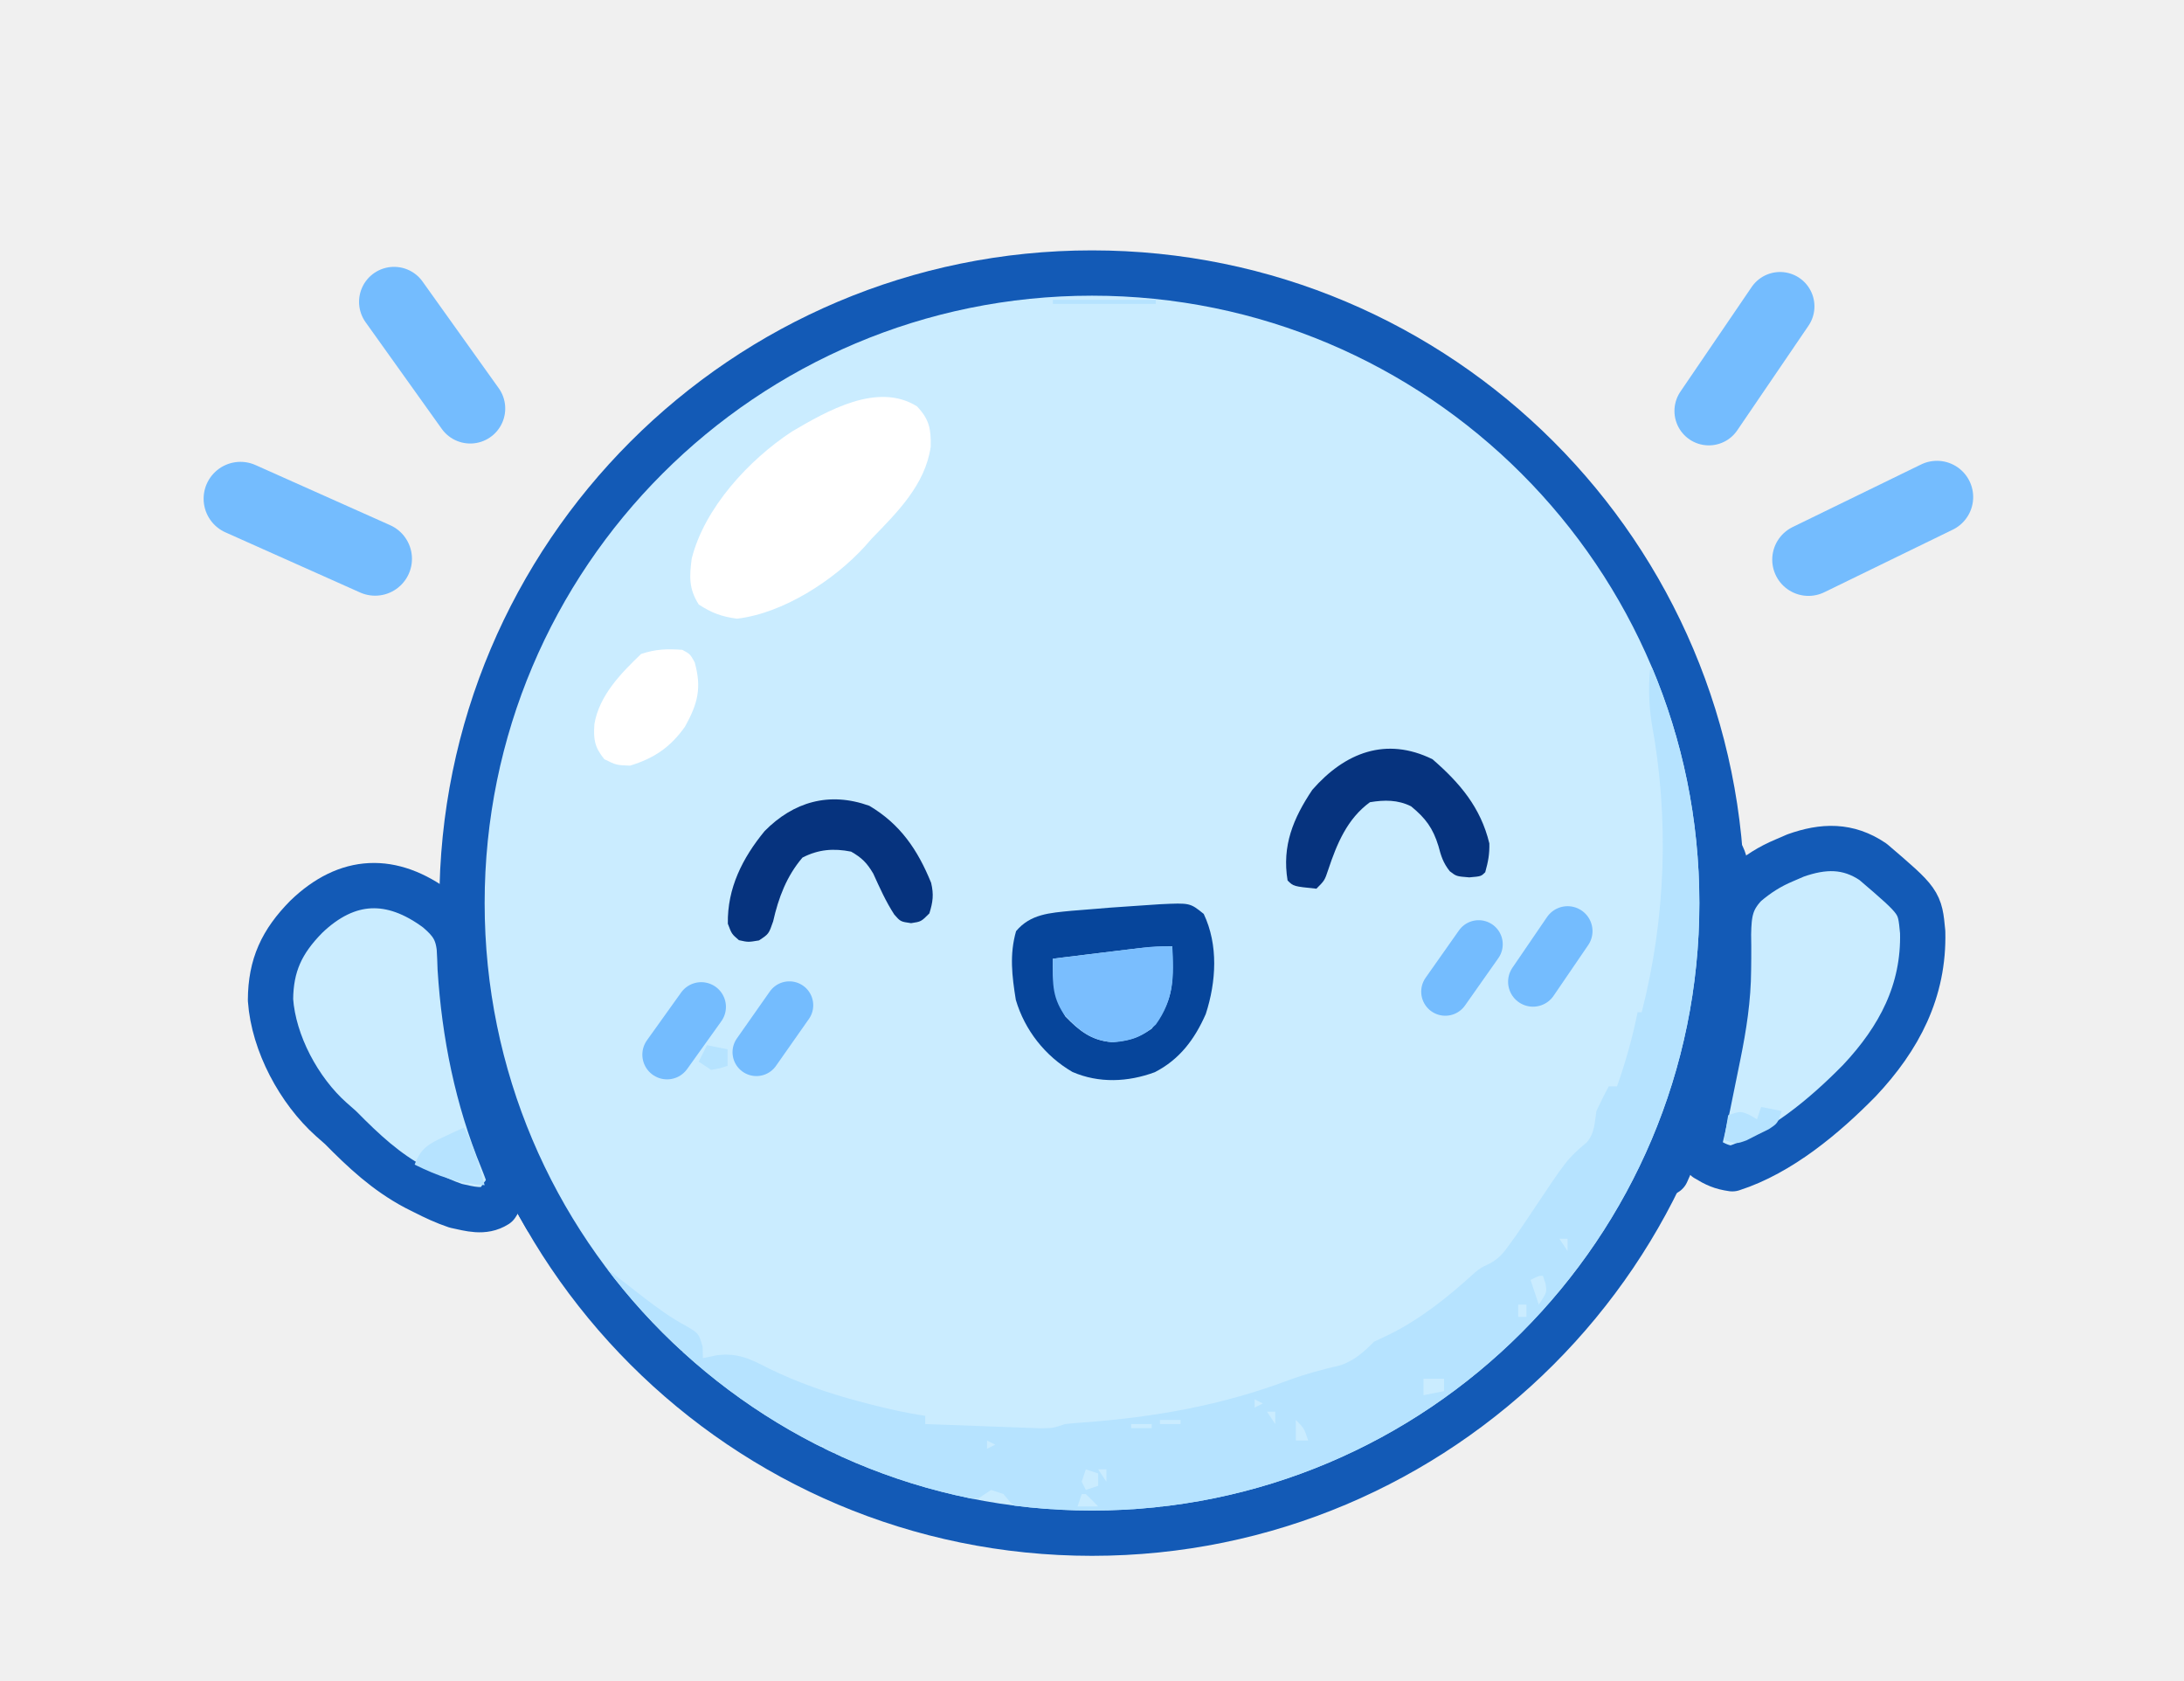
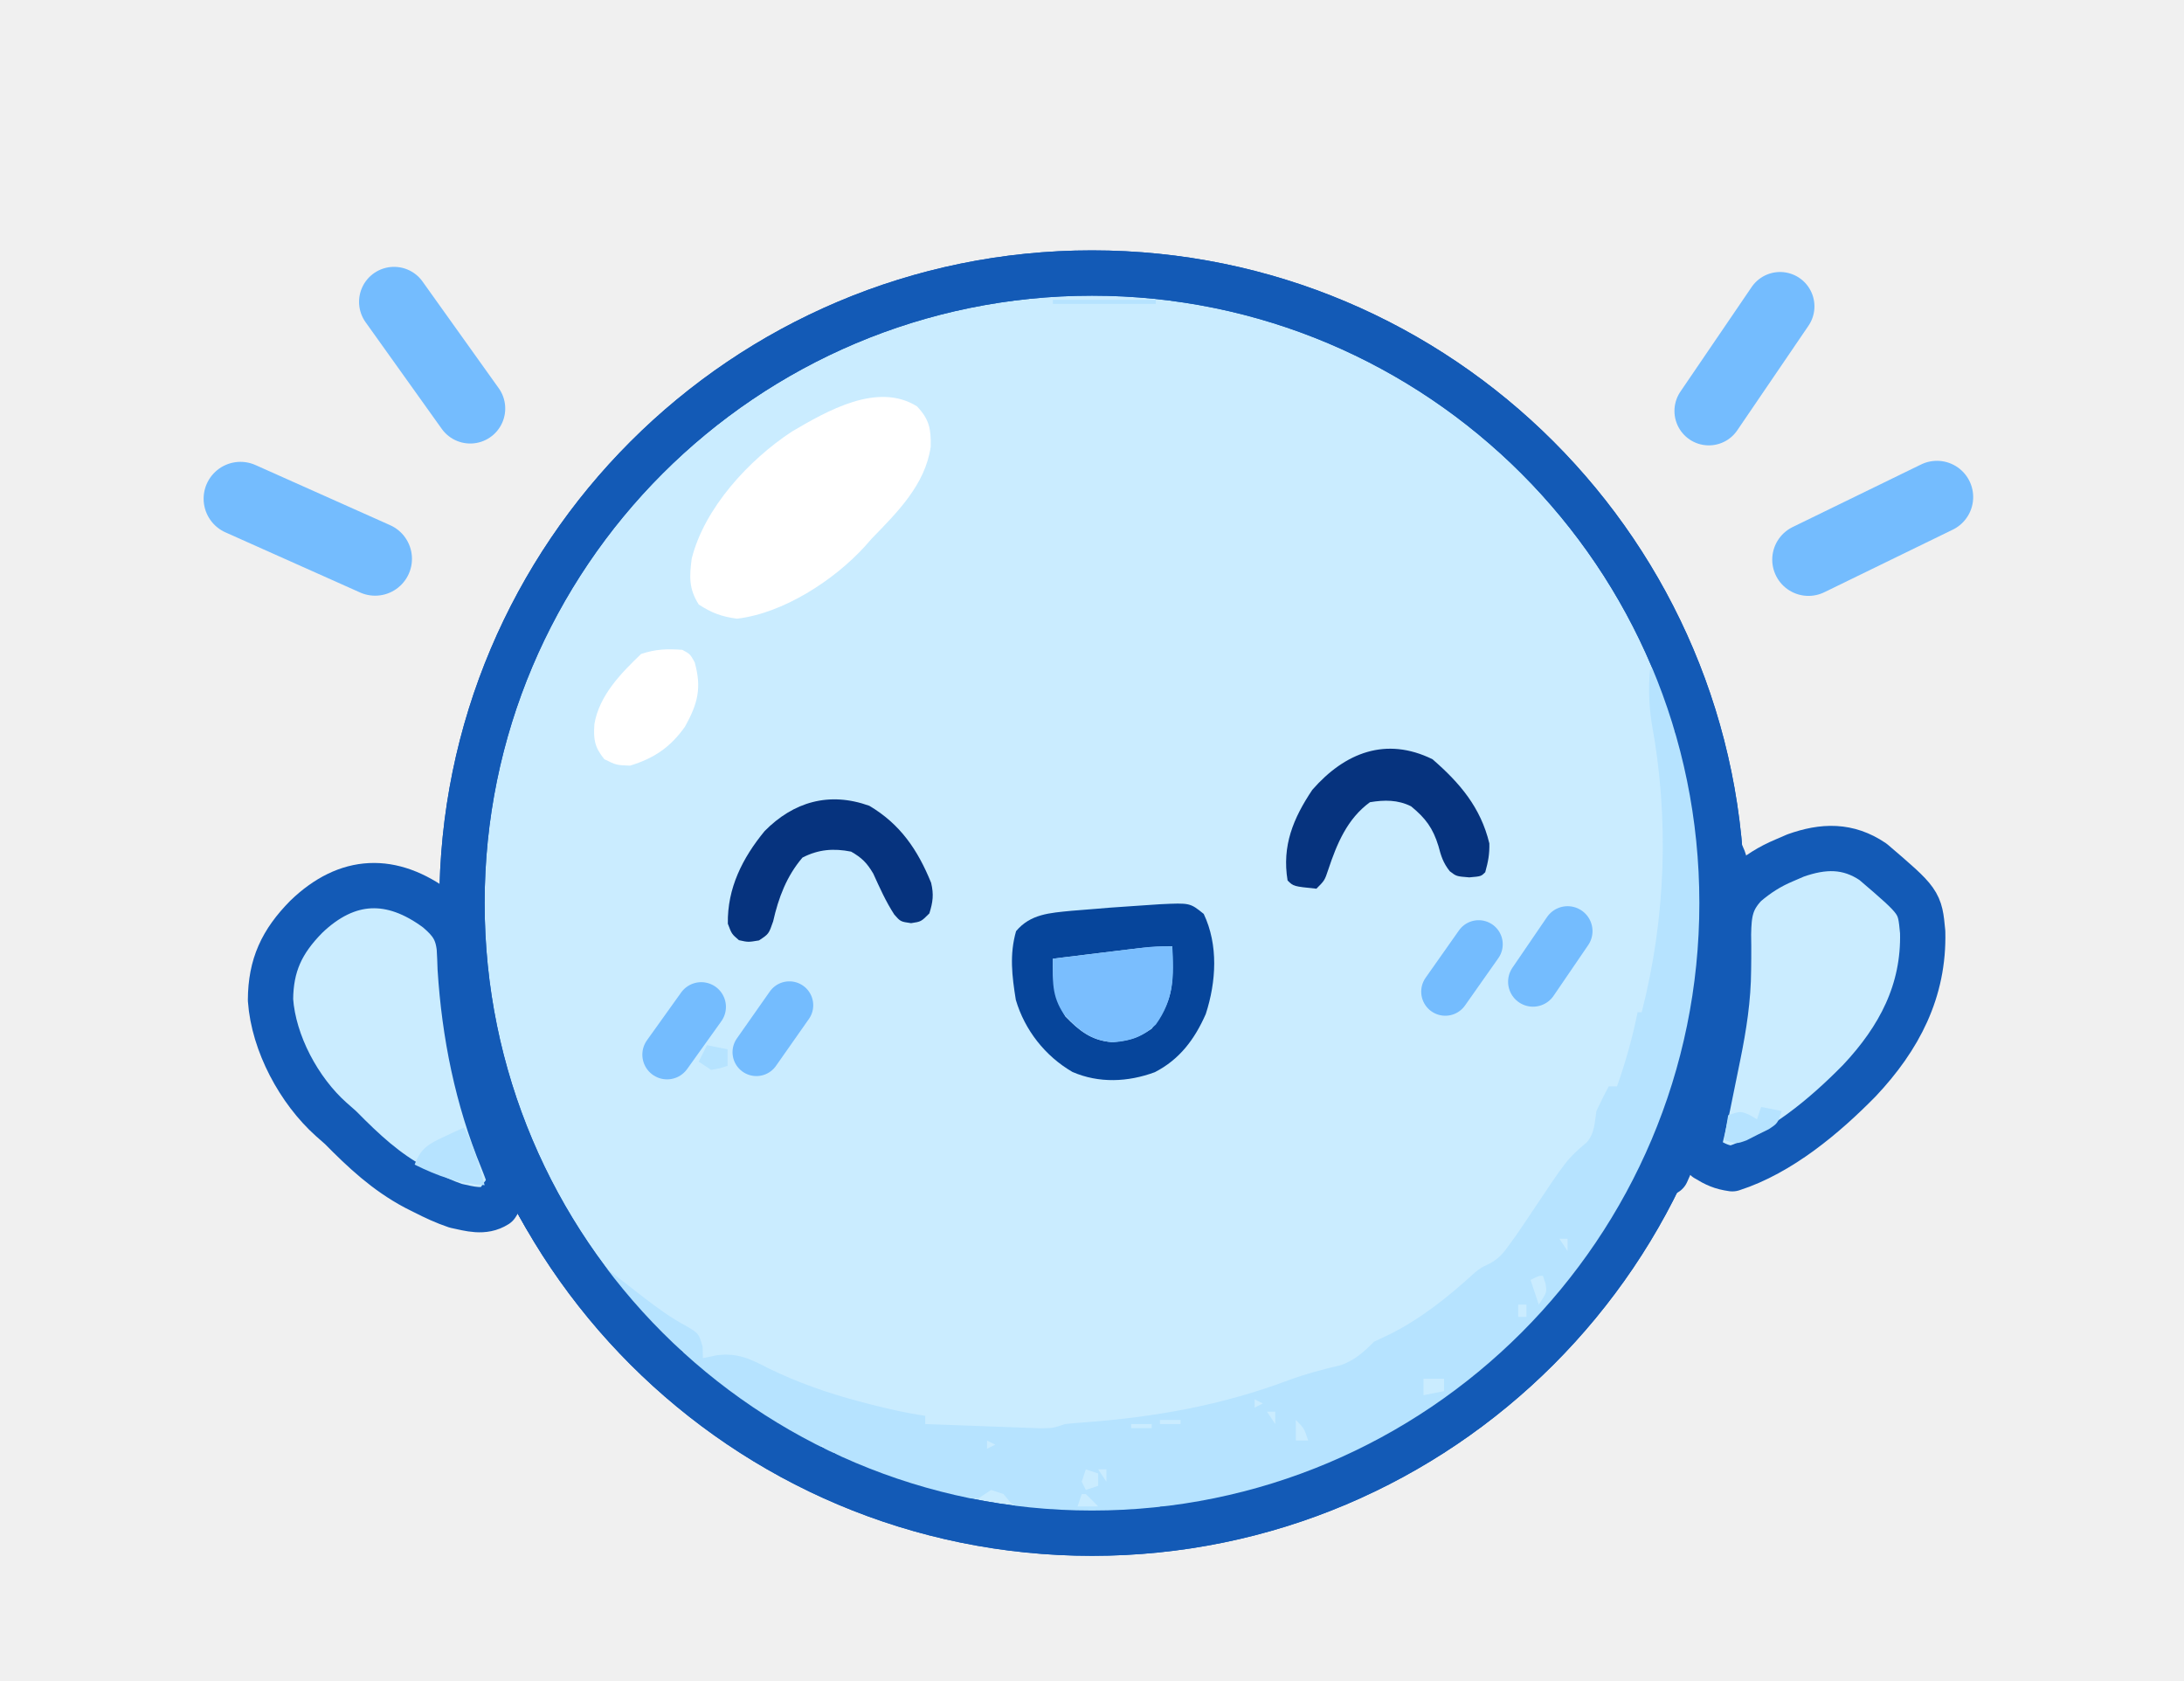
<svg xmlns="http://www.w3.org/2000/svg" viewBox="0 0 520 400" class="pose" data-pose="happy">
  <g class="char" transform="translate(260,215) scale(0.9804) translate(-239.50,-191.50)">
    <g class="arm arm-left" stroke="#135AB6" stroke-width="11" stroke-linejoin="round">
      <path d="M0 0 C3.26 2.8 4.82 4.9 5.31 9.22 C5.41 10.91 5.48 12.6 5.53 14.29 C6.54 30.2 9.68 45.84 15.76 60.62 C17.63 65.34 17.63 65.34 16.7 68.19 C16.29 68.74 15.88 69.29 15.46 69.85 C15.09 70.45 14.72 71.05 14.34 71.66 C11.23 73.63 7.9 72.58 4.46 71.85 C1.76 70.94 -0.75 69.77 -3.29 68.47 C-3.98 68.13 -4.67 67.78 -5.38 67.42 C-12.51 63.62 -17.9 58.56 -23.54 52.85 C-24.28 52.19 -25.03 51.54 -25.8 50.86 C-33.6 43.9 -39.8 32.41 -40.54 21.85 C-40.49 13.43 -37.8 7.69 -31.85 1.66 C-21.92 -7.89 -11.12 -8.33 0 0 Z" fill="#CAECFF" transform="translate(80.5354,193.151)" />
      <path d="M0 0 C0.46 0.4 0.91 0.8 1.38 1.2 C6.61 5.73 6.61 5.73 9.36 7.6 C12.47 9.94 14.58 12.15 15.46 16.04 C15.92 19.46 16.15 22.87 16.35 26.31 C17.27 41.21 20.61 55.96 26.3 69.77 C28.13 74.4 28.13 74.4 27.54 77.14 C25.31 79.84 22.75 81.84 20 84 C9.92 67.27 3.59 48.36 1 29 C0.91 28.32 0.81 27.64 0.72 26.93 C-0.02 21.09 -0.12 15.33 -0.06 9.44 C-0.06 8.52 -0.05 7.61 -0.05 6.67 C-0.04 4.45 -0.02 2.22 0 0 Z" fill="#CAECFF" transform="translate(87,184)" />
    </g>
    <g class="arm arm-right" stroke="#135AB6" stroke-width="11" stroke-linejoin="round">
      <path d="M0 0 C11.36 9.71 11.36 9.71 12.05 17.05 C12.41 31.33 6.37 42.82 -3.3 53.1 C-11.75 61.72 -22.57 70.79 -34.18 74.52 C-36.83 74.15 -38.25 73.48 -40.56 72.08 C-42.18 69.52 -42.18 69.52 -41.98 67.43 C-41.88 67.03 -41.88 67.03 -41.41 64.99 C-41.22 64.1 -41.02 63.2 -40.82 62.29 C-40.61 61.37 -40.4 60.46 -40.18 59.52 C-39.83 57.83 -39.49 56.14 -39.15 54.45 C-38.63 51.91 -38.12 49.37 -37.6 46.84 C-36.2 39.93 -35.15 33.23 -35.11 26.17 C-35.11 25.7 -35.11 25.7 -35.08 23.33 C-35.07 21.41 -35.07 19.48 -35.11 17.56 C-35.01 12.44 -34.6 9.29 -30.98 5.51 C-28.05 3.01 -25.13 1.13 -21.56 -0.36 C-20.66 -0.75 -19.76 -1.14 -18.83 -1.54 C-12.12 -3.93 -6.08 -4.13 0 0 Z" fill="#CAECFF" transform="translate(429.184,181.484)" />
      <path d="M0 0 C2.96 2.96 2.29 5.59 2.33 9.64 C2.32 10.69 2.32 11.73 2.31 12.81 C2.31 13.89 2.3 14.97 2.3 16.08 C1.97 38.07 -2.82 59.01 -12 79 C-15.33 79 -15.89 78.72 -18.31 76.62 C-19.8 75.01 -19.8 75.01 -21 73 C-20.9 70.81 -20.9 70.81 -20.3 68.41 C-20.09 67.52 -19.88 66.64 -19.67 65.73 C-19.45 64.83 -19.23 63.93 -19 63 C-18.65 61.31 -18.3 59.62 -17.96 57.93 C-17.45 55.39 -16.93 52.86 -16.41 50.32 C-15.02 43.43 -13.88 36.91 -14.14 29.86 C-14.57 14.32 -14.57 14.32 -10.04 8.68 C-6.96 5.43 -3.6 2.66 0 0 Z" fill="#CAECFF" transform="translate(391,178)" />
    </g>
    <g class="arm-shade">
      <path d="M0 0 C1.62 3.01 2.68 5.97 3.62 9.25 C3.76 9.7 3.76 9.7 4.41 11.95 C4.61 12.63 4.8 13.3 5 14 C-1.4 13.53 -6.27 11.85 -12 9 C-10.53 5.06 -8.63 3.98 -4.88 2.25 C-3.96 1.82 -3.05 1.39 -2.12 0.95 C-1.77 0.8 -1.77 0.8 0 0 Z" fill="#B6E3FF" transform="translate(87,246)" />
      <path d="M0 0 C1.65 0.33 3.3 0.66 5 1 C4 4 4 4 1.82 5.42 C0.93 5.86 0.04 6.3 -0.88 6.75 C-1.76 7.2 -2.64 7.65 -3.55 8.11 C-6 9 -6 9 -9 8 C-8.67 6.02 -8.34 4.04 -8 2 C-5 1 -5 1 -2.81 1.94 C-2.21 2.29 -1.62 2.64 -1 3 C-0.67 2.01 -0.34 1.02 0 0 Z" fill="#B6E3FF" transform="translate(402,241)" />
    </g>
    <g class="sparkles">
      <line x1="65.4" y1="107.9" x2="32.7" y2="93.3" stroke="#74BCFE" stroke-width="17.9" stroke-linecap="round" class="spark-1" />
      <line x1="70.0" y1="45.5" x2="88.5" y2="71.4" stroke="#74BCFE" stroke-width="17.0" stroke-linecap="round" class="spark-2" />
      <line x1="406.6" y1="46.6" x2="389.3" y2="72.0" stroke="#74BCFE" stroke-width="16.7" stroke-linecap="round" class="spark-3" />
      <line x1="444.7" y1="92.9" x2="413.5" y2="108.1" stroke="#74BCFE" stroke-width="17.6" stroke-linecap="round" class="spark-4" />
    </g>
    <g class="body">
      <circle cx="239.5" cy="191.5" r="153.0" fill="#CAECFF" stroke="#135AB6" stroke-width="11" class="body-fill" />
      <clipPath id="happy-clip">
-         <circle cx="239.5" cy="191.5" r="147.5" />
+         <circle cx="239.5" cy="191.5" r="150.5" />
      </clipPath>
      <g clip-path="url(#happy-clip)" class="body-shade">
        <path d="M0 0 C3.65 3.65 4.92 8.43 5.19 13.5 C5.13 14.32 5.06 15.15 5 16 C5.66 16.33 6.32 16.66 7 17 C7.4 19.32 7.73 21.66 8 24 C9.6 32.6 9.6 32.6 11 34 C11.04 36.33 11.04 38.67 11 41 C11.33 41 11.66 41 12 41 C13.08 48 13.15 54.87 13.12 61.94 C13.13 63.07 13.13 64.19 13.14 65.36 C13.12 82.88 13.12 82.88 11 85 C11 85.82 11 86.65 11 87.5 C11 88.32 11 89.15 11 90 C10.67 90.33 10.34 90.66 10 91 C10.01 91.37 10.01 91.37 10.06 93.25 C9.99 96.32 9.14 98.17 8 101 C7.63 103.33 7.3 105.66 7 108 C6.01 112.69 4.67 117 2 121 C1.67 122.03 1.34 123.06 1 124.12 C0 127 0 127 -2 128 C-2.37 129.32 -2.69 130.66 -3 132 C-6.79 140.14 -11.65 147.65 -18 154 C-18.33 154.66 -18.66 155.32 -19 156 C-19.99 157.01 -20.99 158.01 -22 159 C-22.95 160.12 -23.88 161.24 -24.81 162.38 C-28.3 166.47 -31.79 170.26 -37 172 C-37 172.66 -37 173.32 -37 174 C-37.3 174.05 -37.3 174.05 -38.81 174.31 C-41.33 175.1 -42.24 176.08 -44 178 C-47 180 -47 180 -50 181 C-53.34 182.59 -56.56 184.31 -59.75 186.19 C-63 188 -63 188 -65 188 C-65 188.66 -65 189.32 -65 190 C-66.87 190.79 -68.75 191.59 -70.62 192.38 C-71.67 192.82 -72.71 193.26 -73.79 193.71 C-76.83 194.93 -79.88 196 -83 197 C-83.99 197.33 -84.98 197.66 -86 198 C-88.81 198.74 -91.63 199.36 -94.48 199.94 C-95.31 200.11 -96.15 200.28 -97.01 200.46 C-98.76 200.82 -100.51 201.18 -102.27 201.54 C-103.1 201.71 -103.93 201.88 -104.79 202.06 C-105.55 202.22 -106.31 202.37 -107.09 202.54 C-109 203 -109 203 -111 204 C-112.54 204.07 -114.08 204.08 -115.62 204.06 C-116.44 204.05 -117.26 204.04 -118.1 204.04 C-118.41 204.03 -118.41 204.03 -120 204 C-120 204.33 -120 204.66 -120 205 C-124.77 205.1 -129.54 205.17 -134.31 205.22 C-135.93 205.24 -137.55 205.27 -139.17 205.3 C-141.51 205.35 -143.84 205.37 -146.17 205.39 C-146.89 205.41 -147.62 205.43 -148.36 205.45 C-151.85 205.45 -153.6 205.34 -156.3 203.04 C-156.86 202.37 -157.42 201.69 -158 201 C-158.99 200.67 -159.98 200.34 -161 200 C-161.99 200.66 -162.98 201.32 -164 202 C-170.32 202.54 -176.87 201.57 -183 200 C-183.33 199.34 -183.66 198.68 -184 198 C-186.11 197.44 -186.11 197.44 -188.75 197 C-192.39 196.34 -195.63 195.57 -199 194 C-198.34 193.67 -197.68 193.34 -197 193 C-197.33 192.67 -197.33 192.67 -199 191 C-199.72 191.19 -200.43 191.38 -201.17 191.58 C-205.16 192.17 -207.82 190.56 -211.25 188.75 C-211.89 188.44 -212.52 188.12 -213.18 187.8 C-217.87 185.4 -217.87 185.4 -219 182 C-220.04 181.7 -221.09 181.41 -222.16 181.1 C-226.45 179.87 -228.95 178.12 -232.44 175.38 C-232.71 175.16 -232.71 175.16 -234.08 174.1 C-235.39 173.08 -236.7 172.04 -238 171 C-237.01 170.67 -236.02 170.34 -235 170 C-235.16 169.34 -235.16 169.34 -236 166 C-236.44 166.13 -236.44 166.13 -238.69 166.81 C-242 167 -242 167 -244.31 165.19 C-245.22 164.13 -246.11 163.07 -247 162 C-247.74 161.21 -248.48 160.42 -249.24 159.61 C-256.31 152.06 -256.31 152.06 -258 147 C-257.67 146.67 -257.67 146.67 -256 145 C-255.52 145.37 -255.04 145.75 -254.55 146.13 C-252.35 147.84 -250.14 149.55 -247.94 151.25 C-247.19 151.84 -246.43 152.42 -245.66 153.03 C-242.21 155.69 -238.85 158.17 -235 160.22 C-232 162 -232 162 -231.06 165.25 C-231.04 166.16 -231.02 167.06 -231 168 C-229.85 167.76 -228.7 167.52 -227.51 167.28 C-222.45 166.66 -219.29 168.27 -214.88 170.56 C-207.83 173.97 -200.82 176.43 -193.25 178.44 C-192.32 178.68 -191.39 178.93 -190.44 179.18 C-185.98 180.33 -181.56 181.34 -177 182 C-177 182.66 -177 183.32 -177 184 C-172.64 184.17 -168.28 184.33 -163.92 184.48 C-162.44 184.54 -160.95 184.59 -159.47 184.65 C-157.34 184.73 -155.21 184.81 -153.07 184.88 C-151.79 184.93 -150.51 184.97 -149.19 185.02 C-146 185 -146 185 -143 184 C-141.52 183.83 -140.04 183.71 -138.56 183.61 C-121.17 182.31 -105.19 179.5 -88.83 173.38 C-84.7 171.85 -80.5 170.73 -76.2 169.74 C-72.76 168.58 -70.53 166.53 -68 164 C-67.43 163.73 -67.43 163.73 -64.56 162.38 C-56.79 158.59 -49.89 153.04 -43.54 147.23 C-42 146 -42 146 -40 145.07 C-37.61 143.79 -36.57 142.45 -35 140.25 C-34.48 139.53 -33.97 138.82 -33.44 138.08 C-32.27 136.4 -31.13 134.7 -30 133 C-21.09 119.63 -21.09 119.63 -16.31 115.56 C-14.39 113.28 -14.46 110.92 -14 108 C-13.06 105.97 -12.07 103.96 -11 102 C-10.34 102 -9.68 102 -9 102 C-6.9 96.07 -5.24 90.17 -4 84 C-3.67 84 -3.34 84 -3 84 C2.87 61.08 3.72 37.02 -0.59 13.73 C-1.23 9.51 -1.38 5.26 -1 1 C-0.67 0.67 -0.34 0.34 0 0 Z M0 2 C1 4 1 4 1 4 Z M3 10 C4 12 4 12 4 12 Z M11 66 C11 68.97 11 71.94 11 75 C11.33 75 11.66 75 12 75 C12 72.03 12 69.06 12 66 C11.67 66 11.34 66 11 66 Z M-11 105 C-10 107 -10 107 -10 107 Z M-23 139 C-22.67 139.5 -22.67 139.5 -21 142 C-21 141.01 -21 140.02 -21 139 C-21.66 139 -22.32 139 -23 139 Z M-30 149 C-29.34 150.98 -28.68 152.96 -28 155 C-26 152 -26 152 -26.38 149.81 C-26.58 149.21 -26.79 148.62 -27 148 C-28 148 -28 148 -30 149 Z M-30 153 C-29 155 -29 155 -29 155 Z M-33 155 C-33 155.99 -33 156.98 -33 158 C-32.34 158 -31.68 158 -31 158 C-31 157.01 -31 156.02 -31 155 C-31.66 155 -32.32 155 -33 155 Z M-56 173 C-56 174.32 -56 175.64 -56 177 C-54.35 176.67 -52.7 176.34 -51 176 C-51 175.01 -51 174.02 -51 173 C-52.65 173 -54.3 173 -56 173 Z M-97 178 C-97 178.66 -97 179.32 -97 180 C-96.34 179.67 -95.68 179.34 -95 179 C-95.66 178.67 -96.32 178.34 -97 178 Z M-94 181 C-93.67 181.5 -93.67 181.5 -92 184 C-92 183.01 -92 182.02 -92 181 C-92.66 181 -93.32 181 -94 181 Z M-120 183 C-120 183.33 -120 183.66 -120 184 C-118.35 184 -116.7 184 -115 184 C-115 183.67 -115 183.34 -115 183 C-116.65 183 -118.3 183 -120 183 Z M-87 183 C-87 184.65 -87 186.3 -87 188 C-86.01 188 -85.02 188 -84 188 C-85 185 -85 185 -87 183 Z M-127 184 C-127 184.33 -127 184.66 -127 185 C-125.35 185 -123.7 185 -122 185 C-122 184.67 -122 184.34 -122 184 C-123.65 184 -125.3 184 -127 184 Z M-162 188 C-162 188.66 -162 189.32 -162 190 C-161.34 189.67 -160.68 189.34 -160 189 C-160.66 188.67 -161.32 188.34 -162 188 Z M-202 189 C-202.33 189.66 -202.66 190.32 -203 191 C-202.34 191 -201.68 191 -201 191 C-201.33 190.34 -201.66 189.68 -202 189 Z M-138 195 C-138.33 195.99 -138.66 196.98 -139 198 C-138.67 198.66 -138.34 199.32 -138 200 C-137.01 199.67 -136.02 199.34 -135 199 C-135 198.01 -135 197.02 -135 196 C-135.99 195.67 -136.98 195.34 -138 195 Z M-135 195 C-134.67 195.5 -134.67 195.5 -133 198 C-133 197.01 -133 196.02 -133 195 C-133.66 195 -134.32 195 -135 195 Z M-108 200 C-104 201 -104 201 -104 201 Z M-139 201 C-139.33 201.99 -139.66 202.98 -140 204 C-138.35 204 -136.7 204 -135 204 C-135.98 202.98 -136.98 201.98 -138 201 C-138.33 201 -138.66 201 -139 201 Z" fill="#B6E3FF" transform="translate(376,134)" />
        <path d="M0 0 C1.65 0.33 3.3 0.66 5 1 C5 2.32 5 3.64 5 5 C3.19 5.62 3.19 5.62 1 6 C0.01 5.34 -0.98 4.68 -2 4 C-1.34 2.68 -0.68 1.36 0 0 Z" fill="#B6E3FF" transform="translate(146,226)" />
        <path d="M0 0 C8.25 0 16.5 0 25 0 C25 0.33 25 0.66 25 1 C16.75 1 8.5 1 0 1 C0 0.67 0 0.34 0 0 Z" fill="#B6E3FF" transform="translate(230,45)" />
      </g>
      <path d="M0 0 C2.98 3.16 3.42 5.43 3.33 9.79 C2.02 19.01 -4.79 25.73 -11 32.12 C-11.55 32.75 -12.11 33.38 -12.68 34.03 C-20.18 42.25 -32.46 50.23 -43.69 51.56 C-47.43 51.07 -49.84 50.18 -53 48.12 C-55.43 44.31 -55.29 41.33 -54.71 36.96 C-51.61 24.63 -40.8 12.97 -30.38 6.12 C-21.83 1.11 -9.59 -5.99 0 0 Z" fill="#FFFFFF" transform="translate(197,70.875)" class="highlight" />
      <path d="M0 0 C1.88 1 1.88 1 3 3 C4.75 9.23 3.78 13.03 0.65 18.66 C-2.87 23.65 -6.89 26.36 -12.69 28.12 C-16 28 -16 28 -18.94 26.56 C-21.3 23.63 -21.62 21.74 -21.34 18 C-20.16 11.08 -14.93 5.72 -10 1 C-6.45 -0.18 -3.73 -0.27 0 0 Z" fill="#FFFFFF" transform="translate(140,130)" class="highlight-small" />
+       <circle cx="239.5" cy="191.5" r="153.0" stroke="#135AB6" stroke-width="11" fill="none" class="body-outline" />
    </g>
    <g class="blush-left">
      <line x1="144.6" y1="216.7" x2="136.3" y2="228.3" stroke="#74BCFE" stroke-width="12.0" stroke-linecap="round" class="blush-left-1" />
      <line x1="166.0" y1="216.3" x2="158.0" y2="227.7" stroke="#74BCFE" stroke-width="11.6" stroke-linecap="round" class="blush-left-2" />
    </g>
    <g class="blush-right">
      <line x1="333.4" y1="201.5" x2="325.3" y2="213.0" stroke="#74BCFE" stroke-width="11.7" stroke-linecap="round" class="blush-right-1" />
      <line x1="355.0" y1="198.3" x2="346.6" y2="210.6" stroke="#74BCFE" stroke-width="12.1" stroke-linecap="round" class="blush-right-2" />
    </g>
    <g class="eye-left">
      <path d="M0 0 C7.54 4.46 11.76 10.72 15.01 18.7 C15.68 21.56 15.45 23.34 14.58 26.13 C12.58 28.13 12.58 28.13 10.14 28.5 C7.58 28.13 7.58 28.13 6.07 26.42 C4.01 23.26 2.52 19.9 0.96 16.47 C-0.58 13.86 -1.81 12.63 -4.42 11.13 C-8.7 10.28 -12.35 10.58 -16.23 12.57 C-20.09 17.08 -22.06 22.32 -23.36 28.07 C-24.42 31.13 -24.42 31.13 -26.8 32.69 C-29.42 33.13 -29.42 33.13 -31.67 32.63 C-33.42 31.13 -33.42 31.13 -34.36 28.63 C-34.51 20.01 -30.81 12.68 -25.42 6.13 C-18.44 -0.93 -9.79 -3.52 0 0 Z" fill="#06337E" transform="translate(185.422,167.871)" class="" />
    </g>
    <g class="eye-right">
      <path d="M0 0 C6.65 5.77 11.7 11.7 13.81 20.44 C13.87 23.07 13.53 24.86 12.81 27.44 C11.81 28.44 11.81 28.44 8.94 28.69 C5.81 28.44 5.81 28.44 4.2 27.2 C2.6 25.17 2.09 23.55 1.44 21.06 C0.11 16.75 -1.65 14.34 -5.19 11.44 C-8.42 9.82 -11.7 9.86 -15.19 10.44 C-20.7 14.45 -23.21 20.51 -25.31 26.81 C-26.19 29.44 -26.19 29.44 -28.19 31.44 C-33.76 30.87 -33.76 30.87 -35.19 29.44 C-36.58 21.03 -33.83 14.37 -29.19 7.44 C-21.29 -1.61 -11.3 -5.54 0 0 Z" fill="#06337E" transform="translate(322.188,156.562)" class="" />
    </g>
    <g class="mouth">
      <path d="M0 0 C7.21 -0.34 7.21 -0.34 10.55 2.35 C14.14 9.9 13.59 18.83 11.05 26.66 C8.36 32.78 4.7 37.7 -1.33 40.79 C-7.85 43.2 -14.89 43.52 -21.33 40.73 C-27.97 36.87 -32.92 30.56 -35.08 23.23 C-36.01 17.45 -36.65 12.21 -35.02 6.54 C-31.52 2.36 -26.82 2.12 -21.63 1.6 C-19.55 1.42 -17.47 1.26 -15.39 1.1 C-14.37 1.02 -13.34 0.93 -12.29 0.84 C-8.19 0.52 -4.09 0.31 0 0 Z M-6.94 10.89 C-8.05 11.02 -9.17 11.16 -10.32 11.3 C-11.48 11.44 -12.64 11.58 -13.83 11.73 C-15 11.87 -16.18 12.02 -17.39 12.16 C-20.29 12.52 -23.18 12.87 -26.08 13.23 C-26.2 18.76 -25.81 22.32 -23.08 27.23 C-19.74 30.69 -16.7 33.11 -11.83 33.48 C-7.68 33.2 -5.53 32.53 -2.08 30.23 C1.74 25.27 3.05 21.74 2.98 15.54 C2.97 14.55 2.96 13.55 2.95 12.53 C2.94 11.77 2.93 11.01 2.92 10.23 C-0.47 10.23 -3.58 10.47 -6.94 10.89 Z" fill="#06459B" transform="translate(256.081,191.771)" class="mouth-line" />
      <path d="M0 0 C0.48 7.24 0.35 12.96 -4 19 C-7.19 22 -9.94 22.9 -14.31 23.31 C-19.82 22.85 -22.63 20.48 -26.31 16.5 C-29.36 11.99 -29.02 8.38 -29 3 C-24.92 2.5 -20.83 2 -16.75 1.5 C-15.59 1.36 -14.43 1.21 -13.24 1.07 C-12.68 1 -12.68 1 -9.86 0.66 C-8.83 0.53 -7.81 0.4 -6.75 0.28 C-4 0 -4 0 0 0 Z" fill="#7ABEFE" transform="translate(259,202)" class="mouth-fill" />
    </g>
  </g>
</svg>
